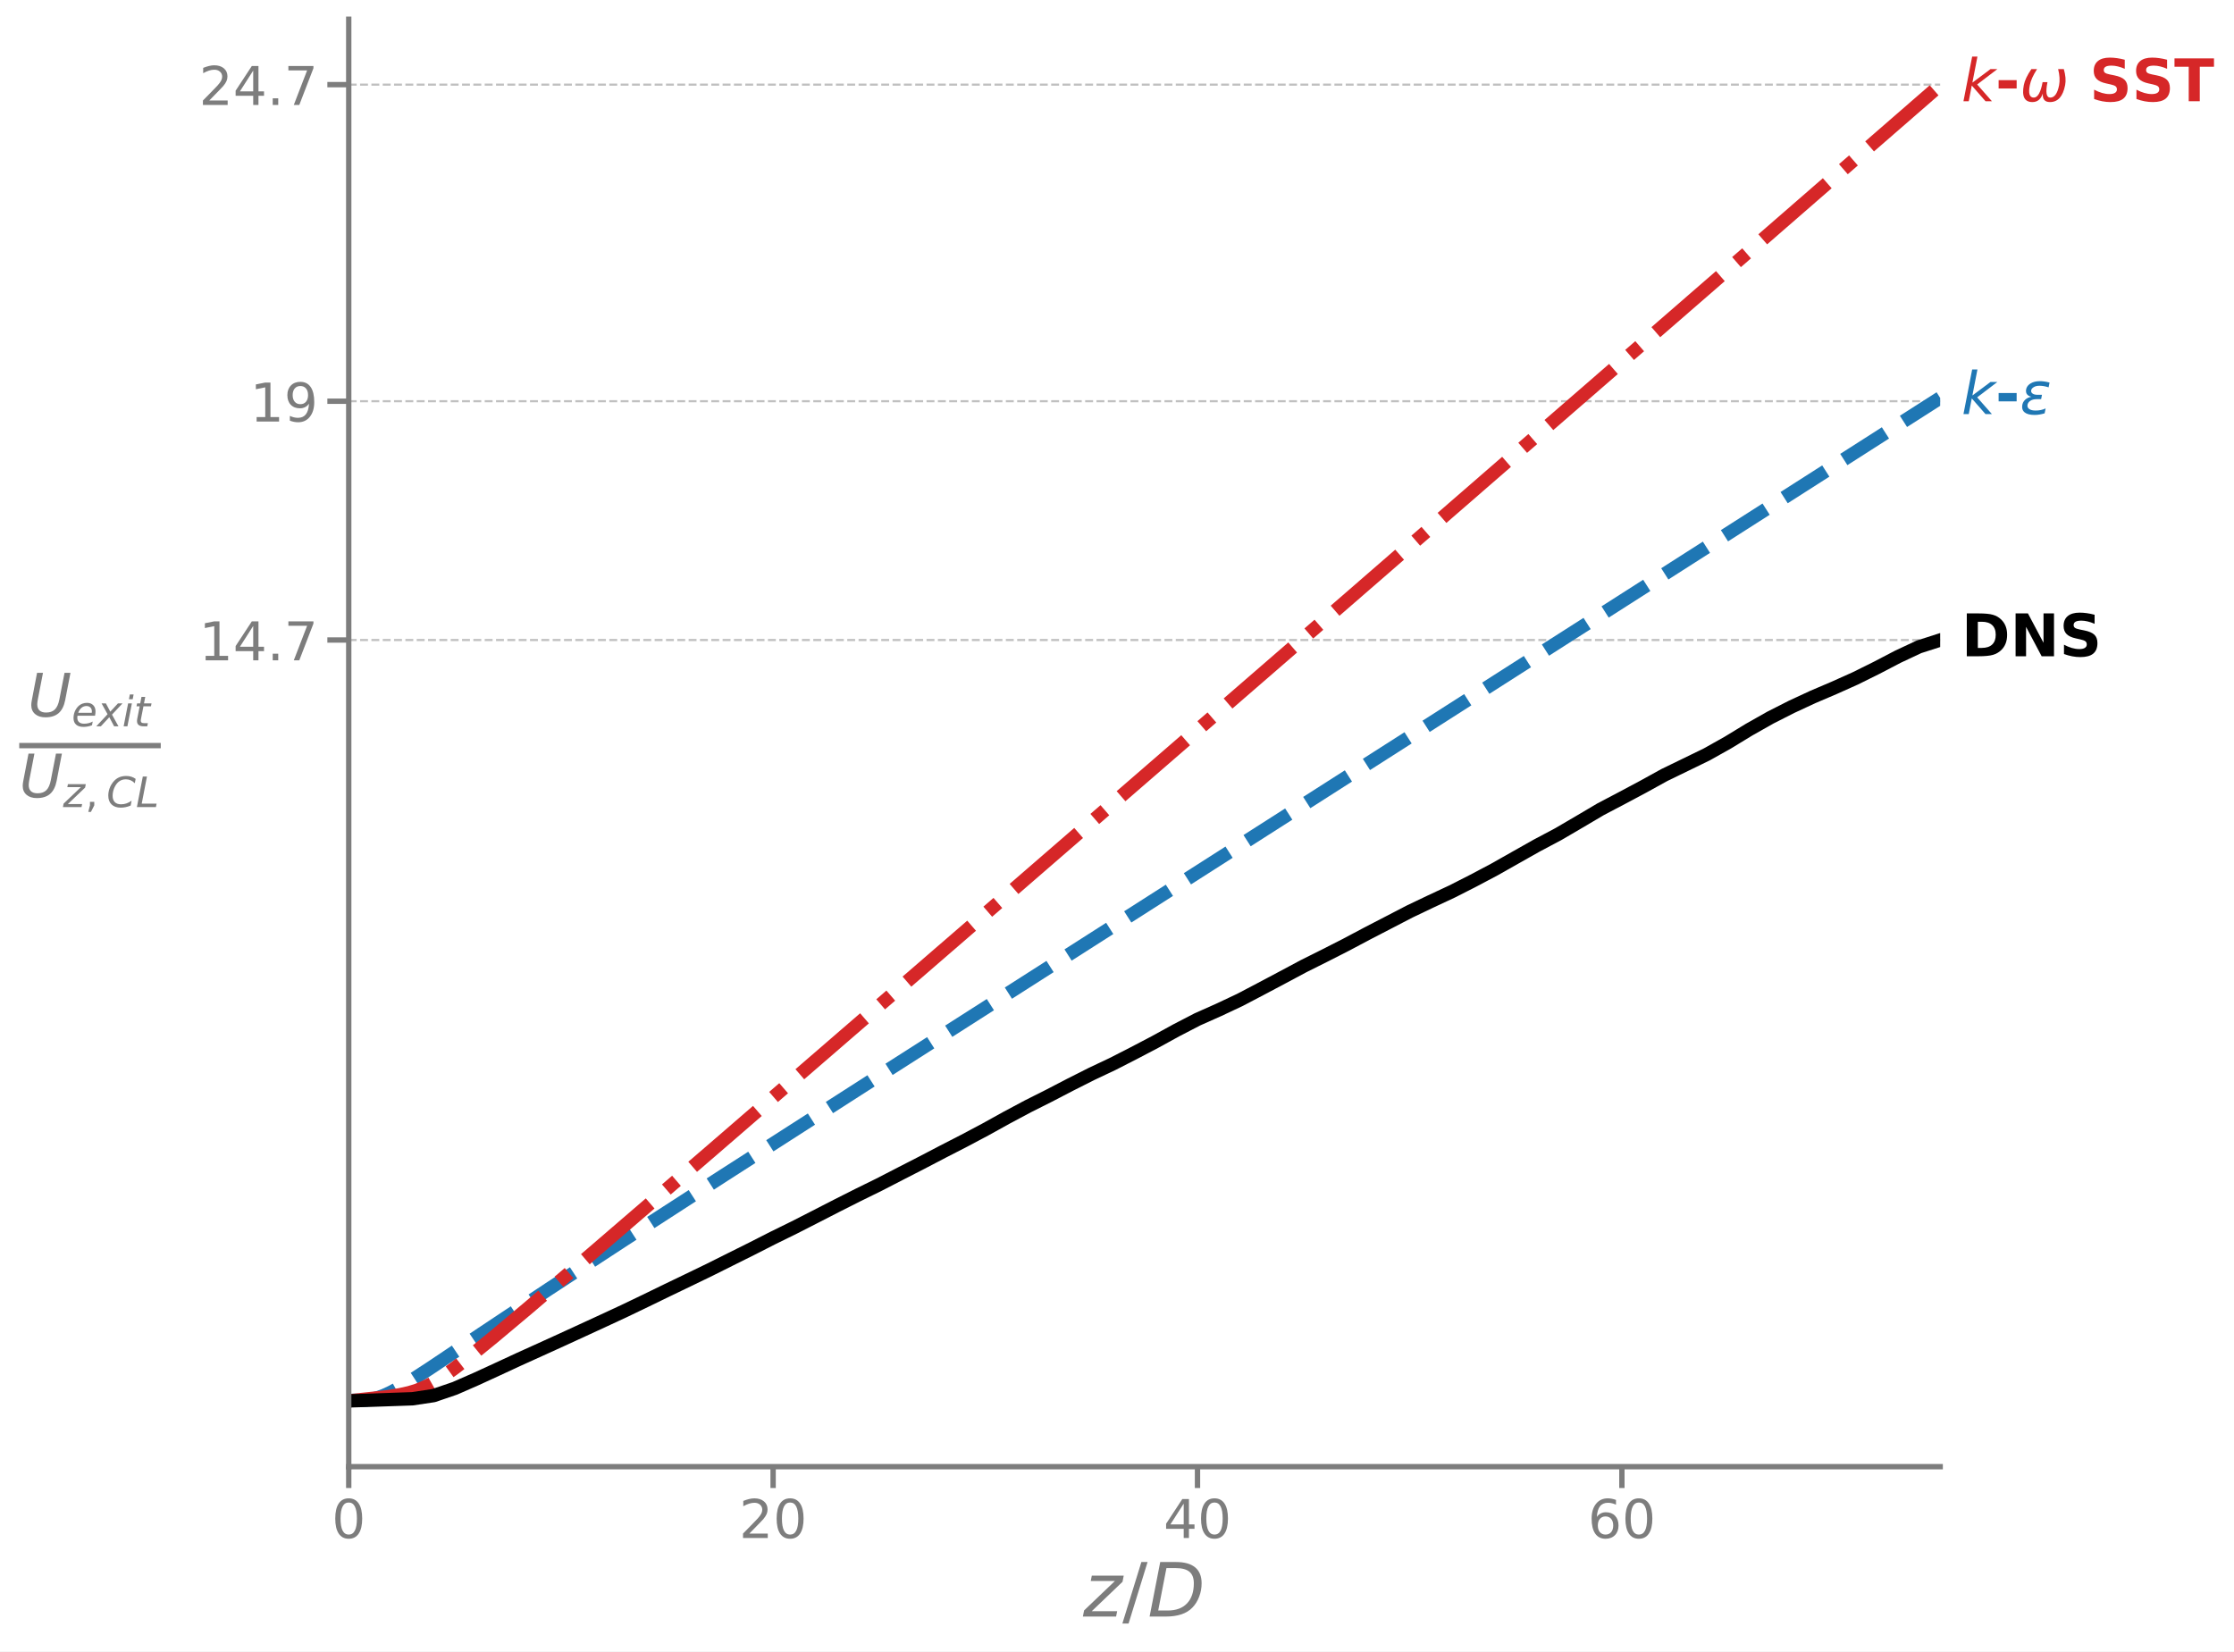
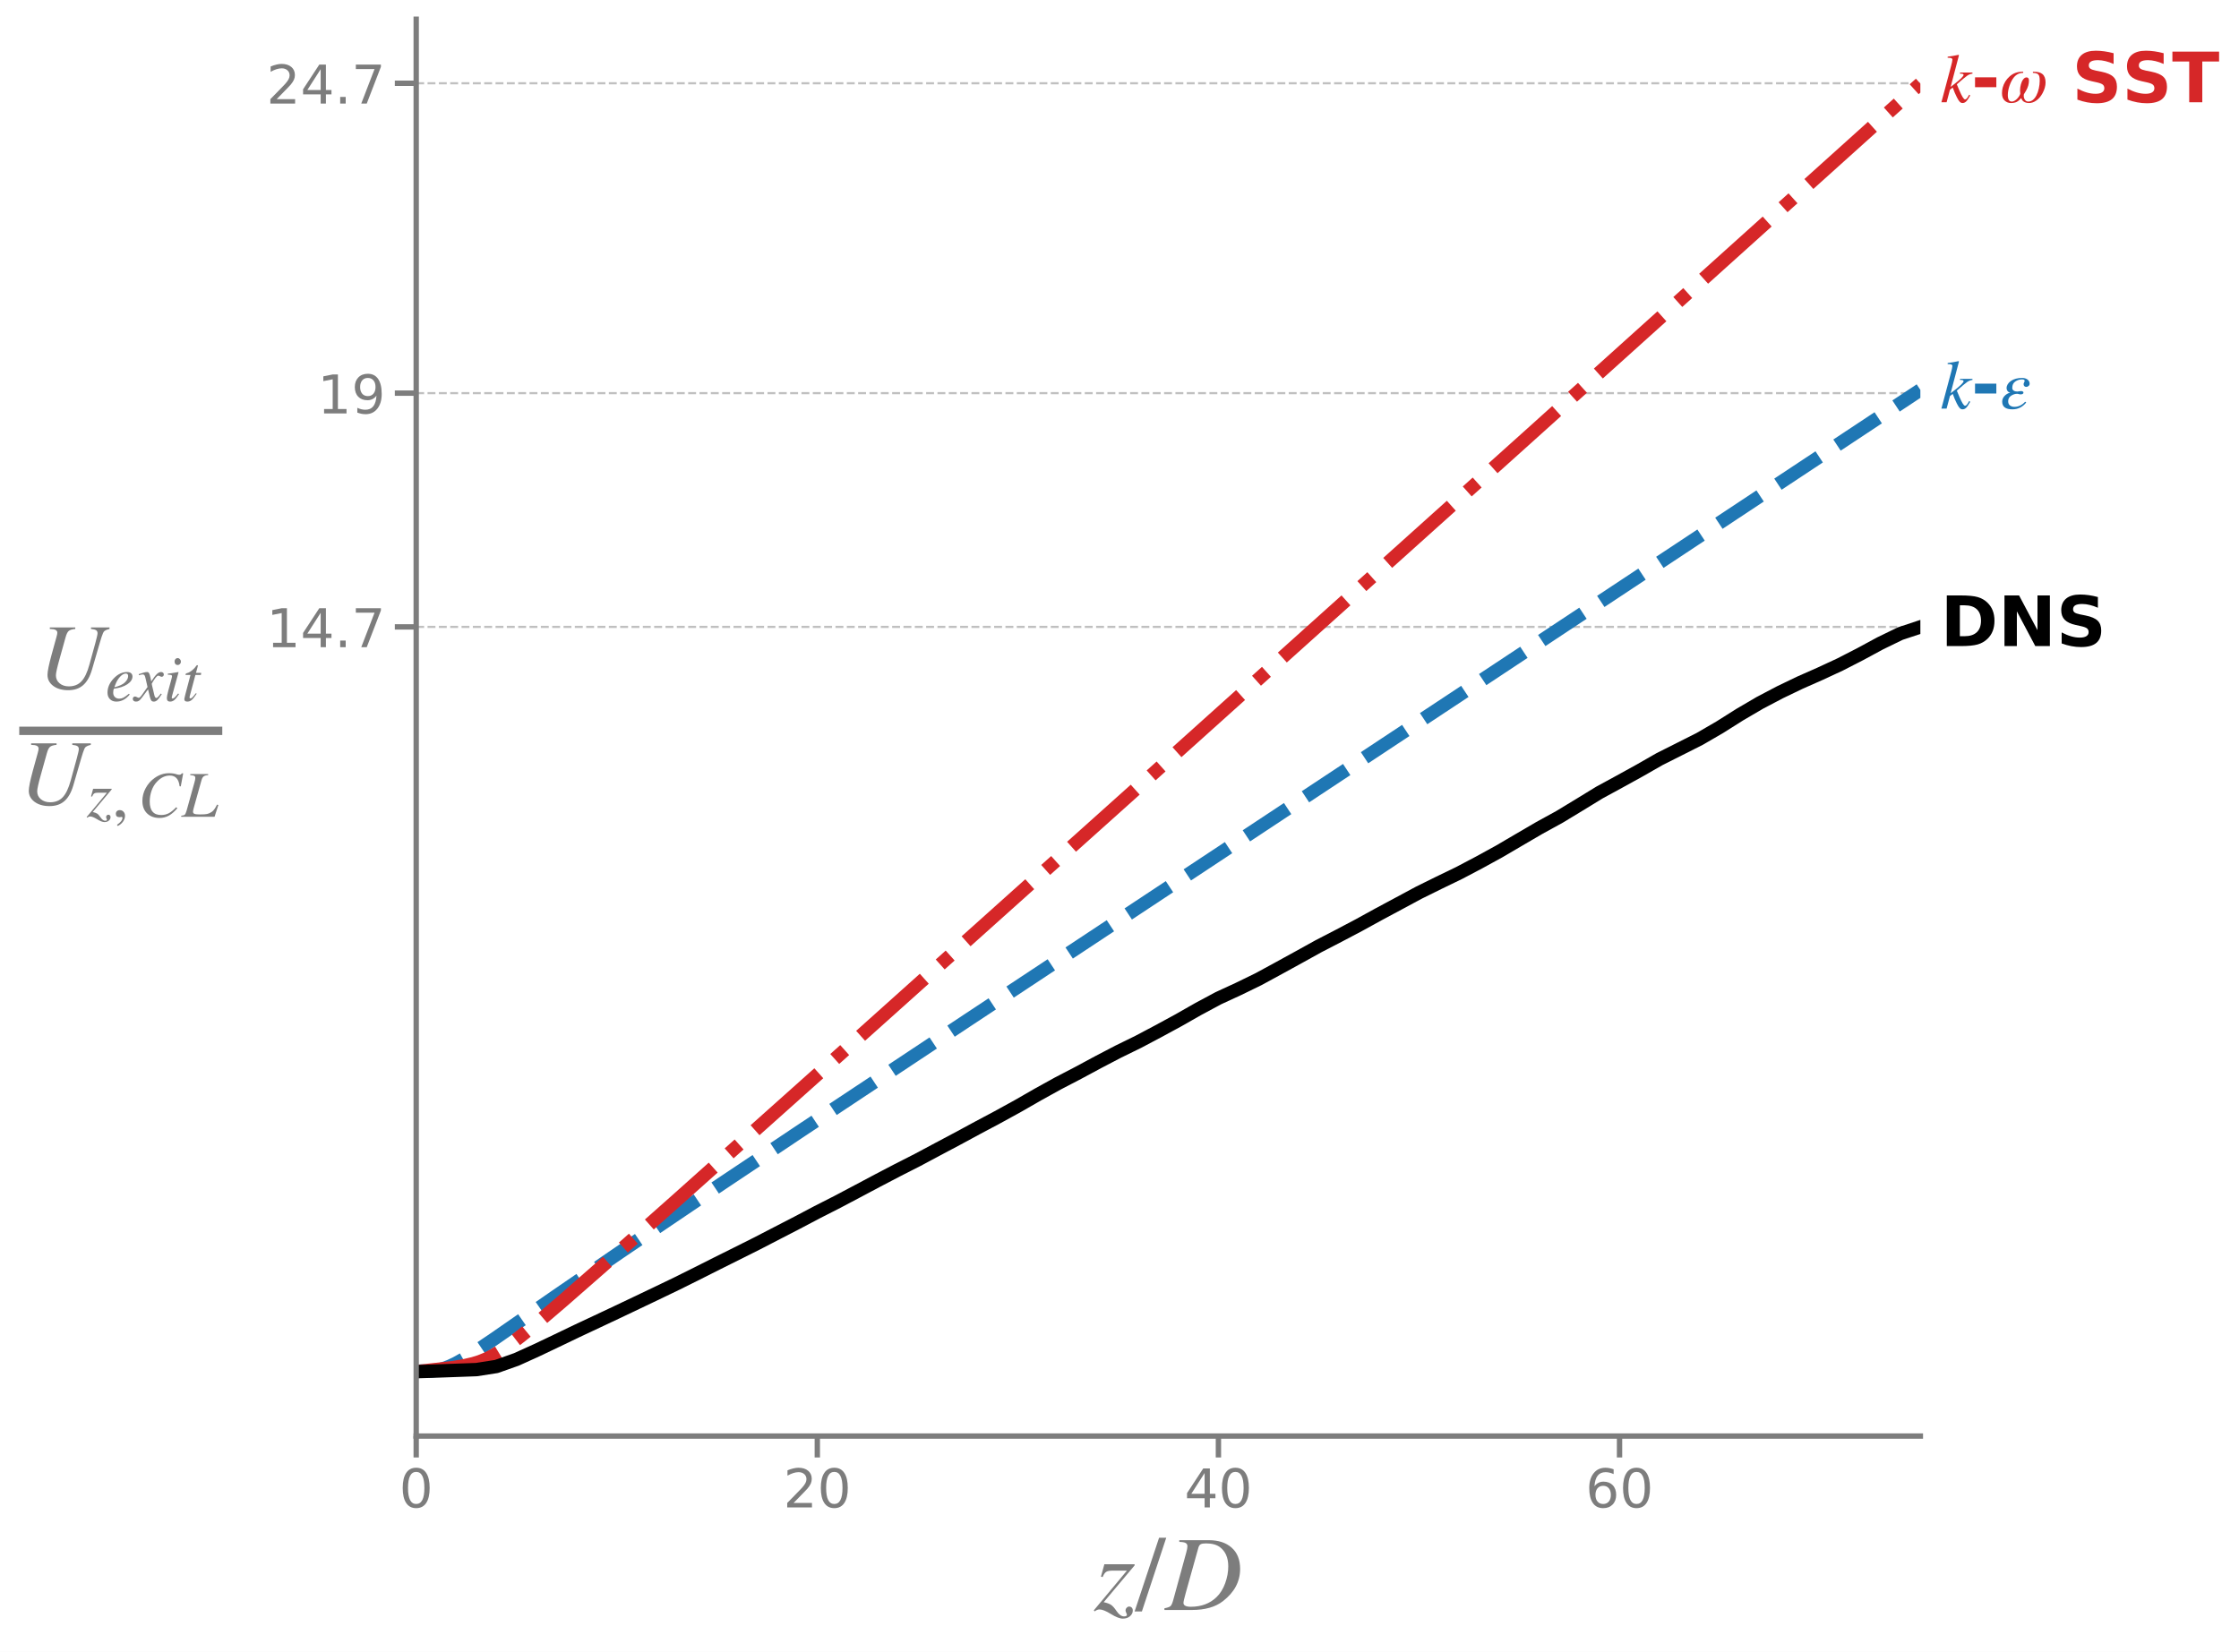
- <svg xmlns="http://www.w3.org/2000/svg" xmlns:xlink="http://www.w3.org/1999/xlink" width="836.059pt" height="618.135pt" viewBox="0 0 836.059 618.135" version="1.1">
+ <svg xmlns="http://www.w3.org/2000/svg" xmlns:xlink="http://www.w3.org/1999/xlink" width="837.773pt" height="618.229pt" viewBox="0 0 837.773 618.229" version="1.1">
  <defs>
    <style type="text/css">*{stroke-linejoin: round; stroke-linecap: butt}</style>
  </defs>
  <g id="figure_1">
    <g id="patch_1">
-       <path d="M 0 618.135  L 836.059 618.135  L 836.059 0  L 0 0  z " style="fill: #ffffff" />
+       <path d="M 0 618.229  L 837.773 618.229  L 837.773 0  L 0 0  z " style="fill: #ffffff" />
    </g>
    <g id="axes_1">
      <g id="patch_2">
-         <path d="M 130.511 548.98  L 726.098 548.98  L 726.098 7.2  L 130.511 7.2  z " style="fill: #ffffff" />
+         <path d="M 155.731 537.46  L 718.549 537.46  L 718.549 7.2  L 155.731 7.2  z " style="fill: #ffffff" />
      </g>
      <g id="matplotlib.axis_1">
        <g id="xtick_1">
          <g id="line2d_1">
            <defs>
-               <path id="m8d743f6894" d="M 0 0  L 0 8  " style="stroke: #7d7d7d; stroke-width: 2" />
-             </defs>
-             <g>
-               <use xlink:href="#m8d743f6894" x="130.511" y="548.98" style="fill: #7d7d7d; stroke: #7d7d7d; stroke-width: 2" />
+               <path id="m593edce36d" d="M 0 0  L 0 8  " style="stroke: #7d7d7d; stroke-width: 2" />
+             </defs>
+             <g>
+               <use xlink:href="#m593edce36d" x="155.731" y="537.46" style="fill: #7d7d7d; stroke: #7d7d7d; stroke-width: 2" />
            </g>
          </g>
          <g id="text_1">
-             <g style="fill: #7d7d7d" transform="translate(124.1488 575.6769) scale(0.2 -0.2)">
+             <g style="fill: #7d7d7d" transform="translate(149.3688 564.1569) scale(0.2 -0.2)">
              <defs>
                <path id="DejaVuSans-30" d="M 2034 4250  Q 1547 4250 1301 3770  Q 1056 3291 1056 2328  Q 1056 1369 1301 889  Q 1547 409 2034 409  Q 2525 409 2770 889  Q 3016 1369 3016 2328  Q 3016 3291 2770 3770  Q 2525 4250 2034 4250  z M 2034 4750  Q 2819 4750 3233 4129  Q 3647 3509 3647 2328  Q 3647 1150 3233 529  Q 2819 -91 2034 -91  Q 1250 -91 836 529  Q 422 1150 422 2328  Q 422 3509 836 4129  Q 1250 4750 2034 4750  z " transform="scale(0.015625)" />
              </defs>
              <use xlink:href="#DejaVuSans-30" />
            </g>
          </g>
        </g>
        <g id="xtick_2">
          <g id="line2d_2">
            <g>
-               <use xlink:href="#m8d743f6894" x="289.334" y="548.98" style="fill: #7d7d7d; stroke: #7d7d7d; stroke-width: 2" />
+               <use xlink:href="#m593edce36d" x="305.816" y="537.46" style="fill: #7d7d7d; stroke: #7d7d7d; stroke-width: 2" />
            </g>
          </g>
          <g id="text_2">
-             <g style="fill: #7d7d7d" transform="translate(276.6094 575.6769) scale(0.2 -0.2)">
+             <g style="fill: #7d7d7d" transform="translate(293.0909 564.1569) scale(0.2 -0.2)">
              <defs>
                <path id="DejaVuSans-32" d="M 1228 531  L 3431 531  L 3431 0  L 469 0  L 469 531  Q 828 903 1448 1529  Q 2069 2156 2228 2338  Q 2531 2678 2651 2914  Q 2772 3150 2772 3378  Q 2772 3750 2511 3984  Q 2250 4219 1831 4219  Q 1534 4219 1204 4116  Q 875 4013 500 3803  L 500 4441  Q 881 4594 1212 4672  Q 1544 4750 1819 4750  Q 2544 4750 2975 4387  Q 3406 4025 3406 3419  Q 3406 3131 3298 2873  Q 3191 2616 2906 2266  Q 2828 2175 2409 1742  Q 1991 1309 1228 531  z " transform="scale(0.015625)" />
              </defs>
              <use xlink:href="#DejaVuSans-32" />
              <use xlink:href="#DejaVuSans-30" x="63.623" />
            </g>
          </g>
        </g>
        <g id="xtick_3">
          <g id="line2d_3">
            <g>
-               <use xlink:href="#m8d743f6894" x="448.158" y="548.98" style="fill: #7d7d7d; stroke: #7d7d7d; stroke-width: 2" />
+               <use xlink:href="#m593edce36d" x="455.901" y="537.46" style="fill: #7d7d7d; stroke: #7d7d7d; stroke-width: 2" />
            </g>
          </g>
          <g id="text_3">
-             <g style="fill: #7d7d7d" transform="translate(435.4326 575.6769) scale(0.2 -0.2)">
+             <g style="fill: #7d7d7d" transform="translate(443.1755 564.1569) scale(0.2 -0.2)">
              <defs>
                <path id="DejaVuSans-34" d="M 2419 4116  L 825 1625  L 2419 1625  L 2419 4116  z M 2253 4666  L 3047 4666  L 3047 1625  L 3713 1625  L 3713 1100  L 3047 1100  L 3047 0  L 2419 0  L 2419 1100  L 313 1100  L 313 1709  L 2253 4666  z " transform="scale(0.015625)" />
              </defs>
              <use xlink:href="#DejaVuSans-34" />
              <use xlink:href="#DejaVuSans-30" x="63.623" />
            </g>
          </g>
        </g>
        <g id="xtick_4">
          <g id="line2d_4">
            <g>
-               <use xlink:href="#m8d743f6894" x="606.981" y="548.98" style="fill: #7d7d7d; stroke: #7d7d7d; stroke-width: 2" />
+               <use xlink:href="#m593edce36d" x="605.985" y="537.46" style="fill: #7d7d7d; stroke: #7d7d7d; stroke-width: 2" />
            </g>
          </g>
          <g id="text_4">
-             <g style="fill: #7d7d7d" transform="translate(594.2557 575.6769) scale(0.2 -0.2)">
+             <g style="fill: #7d7d7d" transform="translate(593.2602 564.1569) scale(0.2 -0.2)">
              <defs>
                <path id="DejaVuSans-36" d="M 2113 2584  Q 1688 2584 1439 2293  Q 1191 2003 1191 1497  Q 1191 994 1439 701  Q 1688 409 2113 409  Q 2538 409 2786 701  Q 3034 994 3034 1497  Q 3034 2003 2786 2293  Q 2538 2584 2113 2584  z M 3366 4563  L 3366 3988  Q 3128 4100 2886 4159  Q 2644 4219 2406 4219  Q 1781 4219 1451 3797  Q 1122 3375 1075 2522  Q 1259 2794 1537 2939  Q 1816 3084 2150 3084  Q 2853 3084 3261 2657  Q 3669 2231 3669 1497  Q 3669 778 3244 343  Q 2819 -91 2113 -91  Q 1303 -91 875 529  Q 447 1150 447 2328  Q 447 3434 972 4092  Q 1497 4750 2381 4750  Q 2619 4750 2861 4703  Q 3103 4656 3366 4563  z " transform="scale(0.015625)" />
              </defs>
              <use xlink:href="#DejaVuSans-36" />
              <use xlink:href="#DejaVuSans-30" x="63.623" />
            </g>
          </g>
        </g>
        <g id="text_5">
-           <g style="fill: #7d7d7d" transform="translate(405.3447 605.1119) scale(0.28 -0.28)">
-             <defs>
-               <path id="DejaVuSans-Oblique-7a" d="M 744 3500  L 3475 3500  L 3372 2975  L 738 459  L 2913 459  L 2822 0  L -19 0  L 84 525  L 2719 3041  L 653 3041  L 744 3500  z " transform="scale(0.015625)" />
-               <path id="DejaVuSans-2f" d="M 1625 4666  L 2156 4666  L 531 -594  L 0 -594  L 1625 4666  z " transform="scale(0.015625)" />
-               <path id="DejaVuSans-Oblique-44" d="M 1081 4666  L 2438 4666  Q 3519 4666 4070 4208  Q 4622 3750 4622 2847  Q 4622 2250 4412 1698  Q 4203 1147 3834 769  Q 3463 381 2891 190  Q 2319 0 1538 0  L 172 0  L 1081 4666  z M 1613 4147  L 909 519  L 1734 519  Q 2794 519 3375 1128  Q 3956 1738 3956 2847  Q 3956 3519 3581 3833  Q 3206 4147 2406 4147  L 1613 4147  z " transform="scale(0.015625)" />
-             </defs>
-             <use xlink:href="#DejaVuSans-Oblique-7a" transform="translate(0 0.09375)" />
-             <use xlink:href="#DejaVuSans-2f" transform="translate(52.49023 0.09375)" />
-             <use xlink:href="#DejaVuSans-Oblique-44" transform="translate(86.18164 0.09375)" />
+           <g style="fill: #7d7d7d" transform="translate(409.34 602.71) scale(0.4 -0.4)">
+             <defs>
+               <path id="STIXGeneral-Italic-7a" d="M 2432 2669  L 582 467  Q 877 403 1021 307  Q 1165 211 1350 -64  Q 1568 -384 1798 -384  Q 1971 -384 1971 -288  Q 1971 -256 1939 -192  Q 1888 -90 1888 -13  Q 1894 70 1958 137  Q 2022 205 2099 205  Q 2202 205 2262 141  Q 2323 77 2323 -32  Q 2323 -230 2156 -374  Q 1990 -518 1728 -518  Q 1459 -518 1005 -237  Q 570 32 333 32  Q 186 32 45 -83  L -13 -26  L 1971 2355  L 1101 2355  Q 845 2355 729 2281  Q 614 2208 518 1971  L 416 1997  L 621 2739  L 2432 2739  L 2432 2669  z " transform="scale(0.015625)" />
+               <path id="STIXGeneral-Regular-2f" d="M 1837 4326  L 378 -90  L -58 -90  L 1408 4326  L 1837 4326  z " transform="scale(0.015625)" />
+               <path id="STIXGeneral-Italic-44" d="M 838 4179  L 2611 4179  Q 3469 4179 3974 3731  Q 4480 3283 4480 2458  Q 4480 1325 3456 531  Q 2778 0 1594 0  L -51 0  L -51 102  Q 224 154 310 230  Q 397 307 474 589  L 1254 3437  Q 1325 3686 1325 3814  Q 1325 3949 1222 4009  Q 1120 4070 838 4077  L 838 4179  z M 1984 3738  L 1229 1037  Q 1088 525 1088 429  Q 1088 192 1523 192  Q 2470 192 3066 768  Q 3398 1088 3584 1597  Q 3770 2106 3770 2611  Q 3770 3386 3270 3763  Q 2970 3987 2432 3987  Q 2227 3987 2128 3939  Q 2029 3891 1984 3738  z " transform="scale(0.015625)" />
+             </defs>
+             <use xlink:href="#STIXGeneral-Italic-7a" transform="translate(0 0.40625)" />
+             <use xlink:href="#STIXGeneral-Regular-2f" transform="translate(38.89999 0.40625)" />
+             <use xlink:href="#STIXGeneral-Italic-44" transform="translate(66.69998 0.40625)" />
          </g>
        </g>
      </g>
      <g id="matplotlib.axis_2">
        <g id="ytick_1">
          <g id="line2d_5">
-             <path d="M 130.511 239.56  L 726.098 239.56  " clip-path="url(#pc6b5eb8290)" style="fill: none; stroke-dasharray: 2.96,1.28; stroke-dashoffset: 0; stroke: #b0b0b0; stroke-opacity: 0.8; stroke-width: 0.8" />
+             <path d="M 155.731 234.619  L 718.549 234.619  " clip-path="url(#p6e809d2e37)" style="fill: none; stroke-dasharray: 2.96,1.28; stroke-dashoffset: 0; stroke: #b0b0b0; stroke-opacity: 0.8; stroke-width: 0.8" />
          </g>
          <g id="line2d_6">
            <defs>
-               <path id="m68fe11f401" d="M 0 0  L -8 0  " style="stroke: #7d7d7d; stroke-width: 2" />
-             </defs>
-             <g>
-               <use xlink:href="#m68fe11f401" x="130.511" y="239.56" style="fill: #7d7d7d; stroke: #7d7d7d; stroke-width: 2" />
+               <path id="md2e82cf4df" d="M 0 0  L -8 0  " style="stroke: #7d7d7d; stroke-width: 2" />
+             </defs>
+             <g>
+               <use xlink:href="#md2e82cf4df" x="155.731" y="234.619" style="fill: #7d7d7d; stroke: #7d7d7d; stroke-width: 2" />
            </g>
          </g>
          <g id="text_6">
-             <g style="fill: #7d7d7d" transform="translate(74.48 247.1584) scale(0.2 -0.2)">
+             <g style="fill: #7d7d7d" transform="translate(99.7 242.2177) scale(0.2 -0.2)">
              <defs>
                <path id="DejaVuSans-31" d="M 794 531  L 1825 531  L 1825 4091  L 703 3866  L 703 4441  L 1819 4666  L 2450 4666  L 2450 531  L 3481 531  L 3481 0  L 794 0  L 794 531  z " transform="scale(0.015625)" />
                <path id="DejaVuSans-2e" d="M 684 794  L 1344 794  L 1344 0  L 684 0  L 684 794  z " transform="scale(0.015625)" />
                <path id="DejaVuSans-37" d="M 525 4666  L 3525 4666  L 3525 4397  L 1831 0  L 1172 0  L 2766 4134  L 525 4134  L 525 4666  z " transform="scale(0.015625)" />
              </defs>
              <use xlink:href="#DejaVuSans-31" />
              <use xlink:href="#DejaVuSans-34" x="63.623" />
              <use xlink:href="#DejaVuSans-2e" x="127.246" />
              <use xlink:href="#DejaVuSans-37" x="159.033" />
            </g>
          </g>
        </g>
        <g id="ytick_2">
          <g id="line2d_7">
-             <path d="M 130.511 150.172  L 726.098 150.172  " clip-path="url(#pc6b5eb8290)" style="fill: none; stroke-dasharray: 2.96,1.28; stroke-dashoffset: 0; stroke: #b0b0b0; stroke-opacity: 0.8; stroke-width: 0.8" />
+             <path d="M 155.731 147.132  L 718.549 147.132  " clip-path="url(#p6e809d2e37)" style="fill: none; stroke-dasharray: 2.96,1.28; stroke-dashoffset: 0; stroke: #b0b0b0; stroke-opacity: 0.8; stroke-width: 0.8" />
          </g>
          <g id="line2d_8">
            <g>
-               <use xlink:href="#m68fe11f401" x="130.511" y="150.172" style="fill: #7d7d7d; stroke: #7d7d7d; stroke-width: 2" />
+               <use xlink:href="#md2e82cf4df" x="155.731" y="147.132" style="fill: #7d7d7d; stroke: #7d7d7d; stroke-width: 2" />
            </g>
          </g>
          <g id="text_7">
-             <g style="fill: #7d7d7d" transform="translate(93.56125 157.7706) scale(0.2 -0.2)">
+             <g style="fill: #7d7d7d" transform="translate(118.7812 154.7305) scale(0.2 -0.2)">
              <defs>
                <path id="DejaVuSans-39" d="M 703 97  L 703 672  Q 941 559 1184 500  Q 1428 441 1663 441  Q 2288 441 2617 861  Q 2947 1281 2994 2138  Q 2813 1869 2534 1725  Q 2256 1581 1919 1581  Q 1219 1581 811 2004  Q 403 2428 403 3163  Q 403 3881 828 4315  Q 1253 4750 1959 4750  Q 2769 4750 3195 4129  Q 3622 3509 3622 2328  Q 3622 1225 3098 567  Q 2575 -91 1691 -91  Q 1453 -91 1209 -44  Q 966 3 703 97  z M 1959 2075  Q 2384 2075 2632 2365  Q 2881 2656 2881 3163  Q 2881 3666 2632 3958  Q 2384 4250 1959 4250  Q 1534 4250 1286 3958  Q 1038 3666 1038 3163  Q 1038 2656 1286 2365  Q 1534 2075 1959 2075  z " transform="scale(0.015625)" />
              </defs>
              <use xlink:href="#DejaVuSans-31" />
              <use xlink:href="#DejaVuSans-39" x="63.623" />
            </g>
          </g>
        </g>
        <g id="ytick_3">
          <g id="line2d_9">
-             <path d="M 130.511 31.681  L 726.098 31.681  " clip-path="url(#pc6b5eb8290)" style="fill: none; stroke-dasharray: 2.96,1.28; stroke-dashoffset: 0; stroke: #b0b0b0; stroke-opacity: 0.8; stroke-width: 0.8" />
+             <path d="M 155.731 31.161  L 718.549 31.161  " clip-path="url(#p6e809d2e37)" style="fill: none; stroke-dasharray: 2.96,1.28; stroke-dashoffset: 0; stroke: #b0b0b0; stroke-opacity: 0.8; stroke-width: 0.8" />
          </g>
          <g id="line2d_10">
            <g>
-               <use xlink:href="#m68fe11f401" x="130.511" y="31.681" style="fill: #7d7d7d; stroke: #7d7d7d; stroke-width: 2" />
+               <use xlink:href="#md2e82cf4df" x="155.731" y="31.161" style="fill: #7d7d7d; stroke: #7d7d7d; stroke-width: 2" />
            </g>
          </g>
          <g id="text_8">
-             <g style="fill: #7d7d7d" transform="translate(74.48 39.2798) scale(0.2 -0.2)">
+             <g style="fill: #7d7d7d" transform="translate(99.7 38.75925) scale(0.2 -0.2)">
              <use xlink:href="#DejaVuSans-32" />
              <use xlink:href="#DejaVuSans-34" x="63.623" />
              <use xlink:href="#DejaVuSans-2e" x="127.246" />
              <use xlink:href="#DejaVuSans-37" x="159.033" />
            </g>
          </g>
        </g>
        <g id="text_9">
-           <g style="fill: #7d7d7d" transform="translate(7.2 286.41) scale(0.32 -0.32)">
-             <defs>
-               <path id="DejaVuSans-Oblique-55" d="M 991 4666  L 1625 4666  L 1075 1831  Q 1041 1641 1027 1517  Q 1013 1394 1013 1300  Q 1013 869 1253 645  Q 1494 422 1959 422  Q 2563 422 2898 753  Q 3234 1084 3378 1831  L 3928 4666  L 4563 4666  L 4000 1753  Q 3816 809 3300 359  Q 2784 -91 1888 -91  Q 1188 -91 780 261  Q 372 613 372 1216  Q 372 1325 387 1461  Q 403 1597 434 1753  L 991 4666  z " transform="scale(0.015625)" />
-               <path id="DejaVuSans-Oblique-65" d="M 3078 2063  Q 3088 2113 3092 2166  Q 3097 2219 3097 2272  Q 3097 2653 2873 2875  Q 2650 3097 2266 3097  Q 1838 3097 1509 2826  Q 1181 2556 1013 2059  L 3078 2063  z M 3578 1613  L 903 1613  Q 884 1494 878 1425  Q 872 1356 872 1306  Q 872 872 1139 634  Q 1406 397 1894 397  Q 2269 397 2603 481  Q 2938 566 3225 728  L 3116 159  Q 2806 34 2476 -28  Q 2147 -91 1806 -91  Q 1078 -91 686 257  Q 294 606 294 1247  Q 294 1794 489 2264  Q 684 2734 1063 3103  Q 1306 3334 1642 3459  Q 1978 3584 2356 3584  Q 2950 3584 3301 3228  Q 3653 2872 3653 2272  Q 3653 2128 3634 1964  Q 3616 1800 3578 1613  z " transform="scale(0.015625)" />
-               <path id="DejaVuSans-Oblique-78" d="M 3841 3500  L 2234 1784  L 3219 0  L 2559 0  L 1819 1388  L 531 0  L -166 0  L 1556 1844  L 641 3500  L 1300 3500  L 1972 2234  L 3144 3500  L 3841 3500  z " transform="scale(0.015625)" />
-               <path id="DejaVuSans-Oblique-69" d="M 1172 4863  L 1747 4863  L 1606 4134  L 1031 4134  L 1172 4863  z M 909 3500  L 1484 3500  L 800 0  L 225 0  L 909 3500  z " transform="scale(0.015625)" />
-               <path id="DejaVuSans-Oblique-74" d="M 2706 3500  L 2619 3053  L 1472 3053  L 1100 1153  Q 1081 1047 1072 975  Q 1063 903 1063 863  Q 1063 663 1183 572  Q 1303 481 1569 481  L 2150 481  L 2053 0  L 1503 0  Q 991 0 739 200  Q 488 400 488 806  Q 488 878 497 964  Q 506 1050 525 1153  L 897 3053  L 409 3053  L 500 3500  L 978 3500  L 1172 4494  L 1747 4494  L 1556 3500  L 2706 3500  z " transform="scale(0.015625)" />
-               <path id="DejaVuSans-2c" d="M 750 794  L 1409 794  L 1409 256  L 897 -744  L 494 -744  L 750 256  L 750 794  z " transform="scale(0.015625)" />
-               <path id="DejaVuSans-Oblique-43" d="M 4447 4306  L 4319 3641  Q 4019 3944 3683 4091  Q 3347 4238 2956 4238  Q 2422 4238 2017 3981  Q 1613 3725 1319 3200  Q 1131 2863 1032 2486  Q 934 2109 934 1728  Q 934 1091 1264 756  Q 1594 422 2222 422  Q 2656 422 3056 561  Q 3456 700 3834 978  L 3688 231  Q 3316 72 2936 -9  Q 2556 -91 2175 -91  Q 1278 -91 773 396  Q 269 884 269 1753  Q 269 2309 461 2846  Q 653 3384 1013 3828  Q 1394 4300 1883 4525  Q 2372 4750 3022 4750  Q 3422 4750 3780 4639  Q 4138 4528 4447 4306  z " transform="scale(0.015625)" />
-               <path id="DejaVuSans-Oblique-4c" d="M 1075 4666  L 1709 4666  L 909 525  L 3181 525  L 3078 0  L 172 0  L 1075 4666  z " transform="scale(0.015625)" />
-             </defs>
-             <use xlink:href="#DejaVuSans-Oblique-55" transform="translate(10 56.96563) scale(0.7)" />
-             <use xlink:href="#DejaVuSans-Oblique-65" transform="translate(61.23535 45.48125) scale(0.49)" />
-             <use xlink:href="#DejaVuSans-Oblique-78" transform="translate(91.38184 45.48125) scale(0.49)" />
-             <use xlink:href="#DejaVuSans-Oblique-69" transform="translate(120.3799 45.48125) scale(0.49)" />
-             <use xlink:href="#DejaVuSans-Oblique-74" transform="translate(133.9937 45.48125) scale(0.49)" />
-             <use xlink:href="#DejaVuSans-Oblique-55" transform="translate(0 -37.49984) scale(0.7)" />
-             <use xlink:href="#DejaVuSans-Oblique-7a" transform="translate(51.23535 -48.98422) scale(0.49)" />
-             <use xlink:href="#DejaVuSans-2c" transform="translate(76.95557 -48.98422) scale(0.49)" />
-             <use xlink:href="#DejaVuSans-Oblique-43" transform="translate(102.0776 -48.98422) scale(0.49)" />
-             <use xlink:href="#DejaVuSans-Oblique-4c" transform="translate(136.2915 -48.98422) scale(0.49)" />
-             <path d="M 0 19.785  L 0 26.035  L 165.505 26.035  L 165.505 19.785  L 0 19.785  z " />
+           <g style="fill: #7d7d7d" transform="translate(7.2 281.83) scale(0.5 -0.5)">
+             <defs>
+               <path id="STIXGeneral-Italic-55" d="M 4896 4179  L 4896 4077  Q 4762 4045 4694 4016  Q 4627 3987 4563 3945  Q 4499 3904 4451 3789  Q 4403 3674 4358 3539  Q 4314 3405 4230 3123  L 3699 1299  Q 3482 557 3078 218  Q 2694 -115 2067 -115  Q 1440 -115 1046 179  Q 653 474 653 934  Q 653 1286 934 2317  L 1267 3526  Q 1325 3731 1325 3814  Q 1325 3942 1213 4006  Q 1101 4070 813 4077  L 813 4179  L 2554 4179  L 2554 4077  Q 2227 4045 2102 3936  Q 1978 3827 1888 3494  L 1485 2048  Q 1229 1146 1229 902  Q 1229 563 1481 355  Q 1734 147 2112 147  Q 2650 147 2976 492  Q 3302 838 3520 1632  L 3930 3123  Q 4077 3667 4077 3782  Q 4077 3923 3981 3987  Q 3885 4051 3629 4077  L 3629 4179  L 4896 4179  z " transform="scale(0.015625)" />
+               <path id="STIXGeneral-Italic-65" d="M 2291 698  L 2368 621  Q 1805 -70 1062 -70  Q 672 -70 435 170  Q 198 410 198 806  Q 198 1555 796 2188  Q 1395 2822 2112 2822  Q 2362 2822 2499 2707  Q 2637 2592 2637 2387  Q 2637 1965 2147 1632  Q 1658 1299 819 1190  Q 755 1062 755 800  Q 755 538 918 378  Q 1082 218 1350 218  Q 1562 218 1754 317  Q 1946 416 2291 698  z M 973 1613  L 864 1331  Q 1581 1504 1894 1805  Q 2214 2112 2214 2426  Q 2214 2675 1990 2675  Q 1722 2675 1430 2364  Q 1139 2054 973 1613  z " transform="scale(0.015625)" />
+               <path id="STIXGeneral-Italic-78" d="M 1555 2272  L 1632 1907  Q 1971 2426 2179 2624  Q 2387 2822 2598 2822  Q 2714 2822 2787 2755  Q 2861 2688 2861 2585  Q 2861 2483 2800 2419  Q 2739 2355 2643 2355  Q 2586 2355 2490 2409  Q 2394 2464 2310 2464  Q 2125 2464 1683 1690  Q 1683 1606 1734 1402  L 1939 544  Q 2003 282 2131 282  Q 2234 282 2432 538  Q 2451 563 2476 598  Q 2502 634 2521 662  Q 2541 691 2566 717  L 2662 659  Q 2387 230 2227 80  Q 2067 -70 1882 -70  Q 1728 -70 1645 26  Q 1562 122 1504 365  L 1318 1126  L 755 365  Q 557 96 432 13  Q 307 -70 147 -70  Q 0 -70 -86 0  Q -173 70 -173 198  Q -173 294 -112 361  Q -51 429 45 429  Q 122 429 250 358  Q 346 301 416 301  Q 525 301 742 614  L 1267 1357  L 1088 2150  Q 1024 2432 969 2509  Q 915 2586 794 2586  Q 717 2586 544 2541  L 429 2509  L 410 2611  L 480 2637  Q 992 2822 1229 2822  Q 1350 2822 1420 2707  Q 1491 2592 1555 2272  z " transform="scale(0.015625)" />
+               <path id="STIXGeneral-Italic-69" d="M 1690 3834  Q 1690 3699 1597 3603  Q 1504 3507 1376 3507  Q 1235 3507 1152 3600  Q 1069 3693 1069 3846  Q 1069 3994 1155 4090  Q 1242 4186 1370 4186  Q 1498 4186 1594 4080  Q 1690 3974 1690 3834  z M 1421 730  L 1504 659  Q 1235 243 1049 86  Q 864 -70 627 -70  Q 314 -70 314 282  Q 314 467 454 992  L 762 2125  Q 819 2330 819 2406  Q 819 2502 745 2528  Q 672 2554 410 2560  L 410 2662  Q 704 2688 1434 2822  L 1459 2803  L 858 608  Q 794 390 794 326  Q 794 230 883 230  Q 1043 230 1421 730  z " transform="scale(0.015625)" />
+               <path id="STIXGeneral-Italic-74" d="M 1894 2739  L 1862 2534  L 1325 2534  L 768 435  Q 755 384 755 346  Q 755 243 851 243  Q 928 243 1030 342  Q 1133 442 1370 749  L 1453 704  Q 1158 256 969 93  Q 781 -70 538 -70  Q 243 -70 243 166  Q 243 230 346 640  L 845 2534  L 365 2534  L 358 2573  Q 358 2688 570 2733  Q 730 2771 992 2979  Q 1254 3187 1421 3437  Q 1459 3494 1510 3494  Q 1568 3494 1568 3443  Q 1568 3411 1562 3398  L 1382 2739  L 1894 2739  z " transform="scale(0.015625)" />
+               <path id="STIXGeneral-Regular-2c" d="M 531 -902  L 467 -781  Q 998 -422 998 -96  Q 998 -13 909 -13  Q 883 -13 822 -25  Q 762 -38 723 -38  Q 352 -38 352 288  Q 352 454 457 553  Q 563 653 736 653  Q 954 653 1101 496  Q 1248 339 1248 96  Q 1248 -198 1053 -473  Q 858 -749 531 -902  z " transform="scale(0.015625)" />
+               <path id="STIXGeneral-Italic-43" d="M 4410 4250  L 4173 2970  L 4058 2989  Q 3942 4032 3104 4032  Q 2406 4032 1830 3411  Q 1491 3053 1315 2541  Q 1139 2029 1139 1485  Q 1139 173 2259 173  Q 2656 173 2985 339  Q 3315 506 3725 934  L 3840 838  Q 3411 333 2998 109  Q 2586 -115 2093 -115  Q 1344 -115 883 329  Q 422 774 422 1555  Q 422 2214 748 2812  Q 1075 3411 1619 3795  Q 2272 4262 3021 4262  Q 3462 4262 3770 4154  Q 3898 4109 4032 4109  Q 4205 4109 4275 4250  L 4410 4250  z " transform="scale(0.015625)" />
+               <path id="STIXGeneral-Italic-4c" d="M 3578 1152  L 3206 0  L -51 0  L -51 102  Q 218 128 301 211  Q 384 294 474 602  L 1254 3405  Q 1325 3642 1325 3802  Q 1325 3942 1225 4000  Q 1126 4058 832 4077  L 832 4179  L 2579 4179  L 2579 4077  Q 2285 4058 2147 3955  Q 2010 3853 1933 3584  L 1165 838  Q 1101 595 1101 493  Q 1101 346 1241 288  Q 1382 230 1773 230  Q 2266 230 2480 275  Q 2694 320 2925 474  Q 3187 646 3450 1190  L 3578 1152  z " transform="scale(0.015625)" />
+             </defs>
+             <use xlink:href="#STIXGeneral-Italic-55" transform="translate(14 48.29219) scale(0.7)" />
+             <use xlink:href="#STIXGeneral-Italic-65" transform="translate(64.53999 39.0325) scale(0.49)" />
+             <use xlink:href="#STIXGeneral-Italic-78" transform="translate(86.29598 39.0325) scale(0.49)" />
+             <use xlink:href="#STIXGeneral-Italic-69" transform="translate(108.052 39.0325) scale(0.49)" />
+             <use xlink:href="#STIXGeneral-Italic-74" transform="translate(121.674 39.0325) scale(0.49)" />
+             <use xlink:href="#STIXGeneral-Italic-55" transform="translate(0 -38.46125) scale(0.7)" />
+             <use xlink:href="#STIXGeneral-Italic-7a" transform="translate(50.53999 -47.72094) scale(0.49)" />
+             <use xlink:href="#STIXGeneral-Regular-2c" transform="translate(69.60098 -47.72094) scale(0.49)" />
+             <use xlink:href="#STIXGeneral-Italic-43" transform="translate(88.92657 -47.72094) scale(0.49)" />
+             <use xlink:href="#STIXGeneral-Italic-4c" transform="translate(121.6096 -47.72094) scale(0.49)" />
+             <path d="M 0 13.497  L 0 19.747  L 151.94 19.747  L 151.94 13.497  L 0 13.497  z " />
          </g>
        </g>
      </g>
      <g id="line2d_11">
-         <path d="M 130.511 524.354  L 132.281 524.125  L 134.676 524.151  L 136.927 524.061  L 139.174 523.728  L 141.366 523.162  L 143.759 522.293  L 146.37 521.088  L 149.595 519.333  L 153.992 516.66  L 160.909 512.163  L 180.067 499.326  L 205.262 482.578  L 233.59 464.039  L 270.828 439.954  L 326.605 404.167  L 442.659 330.034  L 693.58 169.73  L 726.098 148.936  L 726.098 148.936  " clip-path="url(#pc6b5eb8290)" style="fill: none; stroke-dasharray: 18.5,8; stroke-dashoffset: 0; stroke: #1f77b4; stroke-width: 5" />
+         <path d="M 155.731 513.357  L 157.403 513.133  L 159.667 513.159  L 161.794 513.071  L 163.917 512.745  L 165.989 512.191  L 168.25 511.34  L 170.718 510.161  L 173.765 508.444  L 177.92 505.827  L 184.932 501.099  L 208.166 484.978  L 232.143 468.535  L 260.728 449.22  L 300.032 422.954  L 361.706 382.035  L 552.514 255.845  L 718.549 145.922  L 718.549 145.922  " clip-path="url(#p6e809d2e37)" style="fill: none; stroke-dasharray: 18.5,8; stroke-dashoffset: 0; stroke: #1f77b4; stroke-width: 5" />
      </g>
      <g id="line2d_12">
-         <path d="M 130.511 524.354  L 145.036 522.807  L 149.595 522.066  L 153.153 521.274  L 155.727 520.5  L 158.006 519.622  L 160.412 518.478  L 162.953 517.041  L 166.193 514.941  L 170.251 512.02  L 175.946 507.607  L 184.467 500.667  L 197.716 489.545  L 221.322 469.391  L 267.46 429.652  L 364.304 345.903  L 505.298 223.695  L 662.793 86.883  L 726.098 31.826  L 726.098 31.826  " clip-path="url(#pc6b5eb8290)" style="fill: none; stroke-dasharray: 32,8,5,8; stroke-dashoffset: 0; stroke: #d62728; stroke-width: 5" />
+         <path d="M 155.731 513.357  L 169.457 511.843  L 174.122 511.047  L 177.127 510.343  L 179.56 509.586  L 182.158 508.525  L 184.457 507.349  L 187.387 505.558  L 190.515 503.376  L 195.02 499.923  L 201.234 494.831  L 210.398 487.002  L 225.444 473.828  L 253.139 449.246  L 310.803 397.713  L 427.893 292.741  L 570.909 164.233  L 718.549 31.303  L 718.549 31.303  " clip-path="url(#p6e809d2e37)" style="fill: none; stroke-dasharray: 32,8,5,8; stroke-dashoffset: 0; stroke: #d62728; stroke-width: 5" />
      </g>
      <g id="line2d_13">
-         <path d="M 130.511 524.354  L 138.452 524.118  L 146.394 523.842  L 154.335 523.565  L 162.276 522.374  L 170.217 519.66  L 178.158 516.185  L 186.099 512.535  L 194.041 508.851  L 201.982 505.256  L 209.923 501.646  L 217.864 497.999  L 225.805 494.341  L 233.746 490.651  L 241.687 486.834  L 249.629 482.971  L 257.57 479.15  L 265.511 475.308  L 273.452 471.34  L 281.393 467.382  L 289.334 463.337  L 297.276 459.435  L 305.217 455.38  L 313.158 451.304  L 321.099 447.296  L 329.04 443.393  L 336.981 439.296  L 344.923 435.223  L 352.864 431.075  L 360.805 426.993  L 368.746 422.779  L 376.687 418.375  L 384.628 414.131  L 392.569 410.14  L 400.511 406.011  L 408.452 402.003  L 416.393 398.246  L 424.334 394.186  L 432.275 390.02  L 440.216 385.656  L 448.158 381.54  L 456.099 378.003  L 464.04 374.264  L 471.981 370.094  L 479.922 365.881  L 487.863 361.637  L 495.805 357.669  L 503.746 353.623  L 511.687 349.408  L 519.628 345.297  L 527.569 341.175  L 535.51 337.385  L 543.451 333.674  L 551.393 329.632  L 559.334 325.422  L 567.275 320.928  L 575.216 316.448  L 583.157 312.235  L 591.098 307.589  L 599.04 302.895  L 606.981 298.721  L 614.922 294.486  L 622.863 290.102  L 630.804 286.246  L 638.745 282.379  L 646.687 277.92  L 654.628 273.08  L 662.569 268.591  L 670.51 264.56  L 678.451 260.874  L 686.392 257.484  L 694.333 253.924  L 702.275 249.986  L 710.216 245.84  L 718.157 242.112  L 726.098 239.568  " clip-path="url(#pc6b5eb8290)" style="fill: none; stroke: #000000; stroke-width: 5; stroke-linecap: square" />
+         <path d="M 155.731 513.357  L 163.235 513.127  L 170.74 512.856  L 178.244 512.585  L 185.748 511.42  L 193.252 508.763  L 200.757 505.362  L 208.261 501.79  L 215.765 498.185  L 223.269 494.666  L 230.774 491.132  L 238.278 487.563  L 245.782 483.983  L 253.286 480.372  L 260.791 476.635  L 268.295 472.855  L 275.799 469.115  L 283.303 465.355  L 290.807 461.471  L 298.312 457.597  L 305.816 453.638  L 313.32 449.819  L 320.824 445.85  L 328.329 441.861  L 335.833 437.938  L 343.337 434.119  L 350.841 430.108  L 358.346 426.122  L 365.85 422.062  L 373.354 418.067  L 380.858 413.942  L 388.362 409.632  L 395.867 405.478  L 403.371 401.572  L 410.875 397.531  L 418.379 393.608  L 425.884 389.931  L 433.388 385.958  L 440.892 381.88  L 448.396 377.609  L 455.901 373.58  L 463.405 370.118  L 470.909 366.459  L 478.413 362.378  L 485.917 358.254  L 493.422 354.101  L 500.926 350.217  L 508.43 346.257  L 515.934 342.132  L 523.439 338.108  L 530.943 334.074  L 538.447 330.365  L 545.951 326.732  L 553.456 322.776  L 560.96 318.656  L 568.464 314.257  L 575.968 309.872  L 583.473 305.749  L 590.977 301.202  L 598.481 296.607  L 605.985 292.522  L 613.489 288.378  L 620.994 284.087  L 628.498 280.313  L 636.002 276.527  L 643.506 272.164  L 651.011 267.427  L 658.515 263.033  L 666.019 259.087  L 673.523 255.48  L 681.028 252.163  L 688.532 248.678  L 696.036 244.823  L 703.54 240.766  L 711.044 237.117  L 718.549 234.627  " clip-path="url(#p6e809d2e37)" style="fill: none; stroke: #000000; stroke-width: 5; stroke-linecap: square" />
      </g>
      <g id="patch_3">
-         <path d="M 130.511 548.98  L 130.511 7.2  " style="fill: none; stroke: #7d7d7d; stroke-width: 2; stroke-linejoin: miter; stroke-linecap: square" />
+         <path d="M 155.731 537.46  L 155.731 7.2  " style="fill: none; stroke: #7d7d7d; stroke-width: 2; stroke-linejoin: miter; stroke-linecap: square" />
      </g>
      <g id="patch_4">
-         <path d="M 130.511 548.98  L 726.098 548.98  " style="fill: none; stroke: #7d7d7d; stroke-width: 2; stroke-linejoin: miter; stroke-linecap: square" />
+         <path d="M 155.731 537.46  L 718.549 537.46  " style="fill: none; stroke: #7d7d7d; stroke-width: 2; stroke-linejoin: miter; stroke-linecap: square" />
      </g>
      <g id="text_10">
-         <g style="fill: #1f77b4" transform="translate(734.0393 155.0066) scale(0.22 -0.22)">
+         <g style="fill: #1f77b4" transform="translate(726.0529 153.0966) scale(0.26 -0.26)">
          <defs>
-             <path id="DejaVuSans-Oblique-6b" d="M 1172 4863  L 1747 4863  L 1197 2028  L 3169 3500  L 3916 3500  L 1716 1825  L 3322 0  L 2625 0  L 1131 1709  L 800 0  L 225 0  L 1172 4863  z " transform="scale(0.015625)" />
+             <path id="STIXGeneral-Italic-6b" d="M 2950 2739  L 2950 2637  Q 2720 2624 2464 2448  Q 2208 2272 1510 1651  L 1747 1088  Q 2099 262 2266 262  Q 2400 262 2554 531  Q 2586 582 2650 698  L 2746 627  Q 2522 224 2374 77  Q 2227 -70 2035 -70  Q 1894 -70 1782 42  Q 1670 154 1517 454  Q 1325 826 1133 1357  L 877 1152  L 570 0  L 90 0  L 992 3379  Q 1082 3699 1107 3942  Q 1088 4096 781 4096  L 666 4096  L 666 4198  Q 1146 4256 1670 4371  L 1709 4333  L 941 1414  L 1216 1626  Q 2131 2330 2131 2522  Q 2131 2637 1894 2637  L 1805 2637  L 1805 2739  L 2950 2739  z " transform="scale(0.015625)" />
            <path id="DejaVuSans-Bold-2d" d="M 347 2297  L 2309 2297  L 2309 1388  L 347 1388  L 347 2297  z " transform="scale(0.015625)" />
-             <path id="DejaVuSans-Oblique-3b5" d="M 1263 1888  Q 925 1963 778 2166  Q 669 2309 669 2503  Q 669 3034 1175 3344  Q 1575 3588 2188 3588  Q 2425 3588 2684 3550  Q 2944 3513 3234 3438  L 3134 2916  Q 2847 3006 2606 3047  Q 2359 3088 2138 3088  Q 1766 3088 1522 2944  Q 1228 2772 1228 2522  Q 1228 2356 1381 2241  Q 1563 2103 1925 2103  L 2409 2103  L 2319 1628  L 1856 1628  Q 1425 1628 1172 1469  Q 828 1253 828 916  Q 828 703 1013 563  Q 1244 388 1716 388  Q 2006 388 2284 444  Q 2563 503 2806 619  L 2700 84  Q 2403 -3 2131 -47  Q 1859 -91 1609 -91  Q 866 -91 516 194  Q 250 413 250 781  Q 250 1278 600 1584  Q 859 1813 1263 1888  z " transform="scale(0.015625)" />
+             <path id="STIXGeneral-Italic-3b5" d="M 2304 627  L 2406 563  Q 1907 -70 1133 -70  Q 192 -70 192 640  Q 192 928 403 1158  Q 614 1389 934 1472  Q 774 1498 684 1616  Q 595 1734 595 1882  Q 602 2266 995 2544  Q 1389 2822 2029 2822  Q 2336 2822 2528 2672  Q 2720 2522 2720 2291  Q 2720 2163 2617 2080  Q 2515 1997 2413 1997  Q 2298 1997 2230 2067  Q 2163 2138 2163 2253  Q 2163 2317 2211 2409  Q 2259 2502 2259 2560  Q 2259 2688 2022 2688  Q 1683 2688 1401 2496  Q 1120 2304 1120 1907  Q 1120 1741 1251 1654  Q 1382 1568 1594 1568  Q 1613 1568 1728 1590  Q 1843 1613 1932 1613  Q 2022 1613 2086 1574  Q 2150 1536 2150 1478  Q 2150 1306 1862 1306  Q 1805 1306 1721 1334  Q 1638 1363 1568 1363  Q 1286 1363 1014 1184  Q 742 1005 742 678  Q 742 410 908 285  Q 1075 160 1312 160  Q 1869 160 2304 627  z " transform="scale(0.015625)" />
          </defs>
-           <use xlink:href="#DejaVuSans-Oblique-6b" transform="translate(0 0.015625)" />
-           <use xlink:href="#DejaVuSans-Bold-2d" transform="translate(57.91016 0.015625)" />
-           <use xlink:href="#DejaVuSans-Oblique-3b5" transform="translate(99.41406 0.015625)" />
+           <use xlink:href="#STIXGeneral-Italic-6b" transform="translate(0 0.703125)" />
+           <use xlink:href="#DejaVuSans-Bold-2d" transform="translate(44.39999 0.703125)" />
+           <use xlink:href="#STIXGeneral-Italic-3b5" transform="translate(85.9039 0.703125)" />
        </g>
      </g>
      <g id="text_11">
-         <g style="fill: #d62728" transform="translate(734.0393 37.89699) scale(0.22 -0.22)">
+         <g style="fill: #d62728" transform="translate(726.0529 38.4771) scale(0.26 -0.26)">
          <defs>
-             <path id="DejaVuSans-Oblique-3c9" d="M 1369 -91  Q 72 -91 434 1766  Q 575 2500 1256 3500  L 1875 3500  Q 1231 2500 1088 1750  Q 819 397 1519 397  Q 2166 397 2478 2078  L 3009 2078  Q 2669 388 3316 397  Q 4013 403 4275 1750  Q 4419 2500 4169 3500  L 4788 3500  Q 5075 2500 4934 1766  Q 4578 -94 3278 -91  Q 2428 -88 2503 844  Q 2194 -91 1369 -91  z " transform="scale(0.015625)" />
+             <path id="STIXGeneral-Italic-3c9" d="M 3021 2810  L 3136 2810  Q 3648 2810 3898 2598  Q 4186 2355 4186 1824  Q 4186 1357 3910 838  Q 3667 390 3334 160  Q 3002 -70 2669 -70  Q 2438 -70 2281 3  Q 2125 77 2064 160  Q 2003 243 1939 384  Q 1741 147 1533 38  Q 1325 -70 998 -70  Q 659 -70 416 160  Q 173 390 173 832  Q 173 1101 237 1350  Q 403 1965 883 2387  Q 1363 2810 2010 2810  L 2125 2810  L 2125 2707  Q 1606 2707 1267 2291  Q 1024 1990 867 1526  Q 710 1062 710 666  Q 710 64 1075 64  Q 1286 64 1523 285  Q 1760 506 1856 774  Q 1837 915 1837 1101  Q 1837 1363 1914 1651  Q 1984 1920 2125 2105  Q 2266 2291 2432 2291  Q 2656 2291 2656 1997  Q 2656 1530 2387 1062  Q 2272 864 2189 736  Q 2176 691 2176 602  Q 2176 384 2288 224  Q 2400 64 2592 64  Q 3040 64 3341 627  Q 3482 896 3565 1270  Q 3648 1645 3648 1971  Q 3648 2240 3616 2362  Q 3565 2566 3411 2636  Q 3258 2707 3021 2707  L 3021 2810  z " transform="scale(0.015625)" />
            <path id="DejaVuSans-Bold-20" transform="scale(0.015625)" />
            <path id="DejaVuSans-Bold-53" d="M 3834 4519  L 3834 3531  Q 3450 3703 3084 3790  Q 2719 3878 2394 3878  Q 1963 3878 1756 3759  Q 1550 3641 1550 3391  Q 1550 3203 1689 3098  Q 1828 2994 2194 2919  L 2706 2816  Q 3484 2659 3812 2340  Q 4141 2022 4141 1434  Q 4141 663 3683 286  Q 3225 -91 2284 -91  Q 1841 -91 1394 -6  Q 947 78 500 244  L 500 1259  Q 947 1022 1364 901  Q 1781 781 2169 781  Q 2563 781 2772 912  Q 2981 1044 2981 1288  Q 2981 1506 2839 1625  Q 2697 1744 2272 1838  L 1806 1941  Q 1106 2091 782 2419  Q 459 2747 459 3303  Q 459 4000 909 4375  Q 1359 4750 2203 4750  Q 2588 4750 2994 4692  Q 3400 4634 3834 4519  z " transform="scale(0.015625)" />
            <path id="DejaVuSans-Bold-54" d="M 31 4666  L 4331 4666  L 4331 3756  L 2784 3756  L 2784 0  L 1581 0  L 1581 3756  L 31 3756  L 31 4666  z " transform="scale(0.015625)" />
          </defs>
-           <use xlink:href="#DejaVuSans-Oblique-6b" transform="translate(0 0.015625)" />
-           <use xlink:href="#DejaVuSans-Bold-2d" transform="translate(57.91016 0.015625)" />
-           <use xlink:href="#DejaVuSans-Oblique-3c9" transform="translate(99.41406 0.015625)" />
-           <use xlink:href="#DejaVuSans-Bold-20" transform="translate(183.1543 0.015625)" />
-           <use xlink:href="#DejaVuSans-Bold-53" transform="translate(217.9688 0.015625)" />
-           <use xlink:href="#DejaVuSans-Bold-53" transform="translate(289.9902 0.015625)" />
-           <use xlink:href="#DejaVuSans-Bold-54" transform="translate(362.0117 0.015625)" />
+           <use xlink:href="#STIXGeneral-Italic-6b" transform="translate(0 0.78125)" />
+           <use xlink:href="#DejaVuSans-Bold-2d" transform="translate(44.39999 0.78125)" />
+           <use xlink:href="#STIXGeneral-Italic-3c9" transform="translate(85.9039 0.78125)" />
+           <use xlink:href="#DejaVuSans-Bold-20" transform="translate(154.5039 0.78125)" />
+           <use xlink:href="#DejaVuSans-Bold-53" transform="translate(189.3183 0.78125)" />
+           <use xlink:href="#DejaVuSans-Bold-53" transform="translate(261.3398 0.78125)" />
+           <use xlink:href="#DejaVuSans-Bold-54" transform="translate(333.3613 0.78125)" />
        </g>
      </g>
      <g id="text_12">
-         <g transform="translate(734.0393 245.6389) scale(0.22 -0.22)">
+         <g transform="translate(726.0529 241.8018) scale(0.26 -0.26)">
          <defs>
            <path id="DejaVuSans-Bold-44" d="M 1791 3756  L 1791 909  L 2222 909  Q 2959 909 3348 1275  Q 3738 1641 3738 2338  Q 3738 3031 3350 3393  Q 2963 3756 2222 3756  L 1791 3756  z M 588 4666  L 1856 4666  Q 2919 4666 3439 4514  Q 3959 4363 4331 4000  Q 4659 3684 4818 3271  Q 4978 2859 4978 2338  Q 4978 1809 4818 1395  Q 4659 981 4331 666  Q 3956 303 3431 151  Q 2906 0 1856 0  L 588 0  L 588 4666  z " transform="scale(0.015625)" />
            <path id="DejaVuSans-Bold-4e" d="M 588 4666  L 1931 4666  L 3628 1466  L 3628 4666  L 4769 4666  L 4769 0  L 3425 0  L 1728 3200  L 1728 0  L 588 0  L 588 4666  z " transform="scale(0.015625)" />
          </defs>
          <use xlink:href="#DejaVuSans-Bold-44" />
          <use xlink:href="#DejaVuSans-Bold-4e" x="83.008" />
          <use xlink:href="#DejaVuSans-Bold-53" x="166.699" />
        </g>
      </g>
    </g>
  </g>
  <defs>
-     <clipPath id="pc6b5eb8290">
-       <rect x="130.511" y="7.2" width="595.587" height="541.78" />
+     <clipPath id="p6e809d2e37">
+       <rect x="155.731" y="7.2" width="562.817" height="530.26" />
    </clipPath>
  </defs>
</svg>
